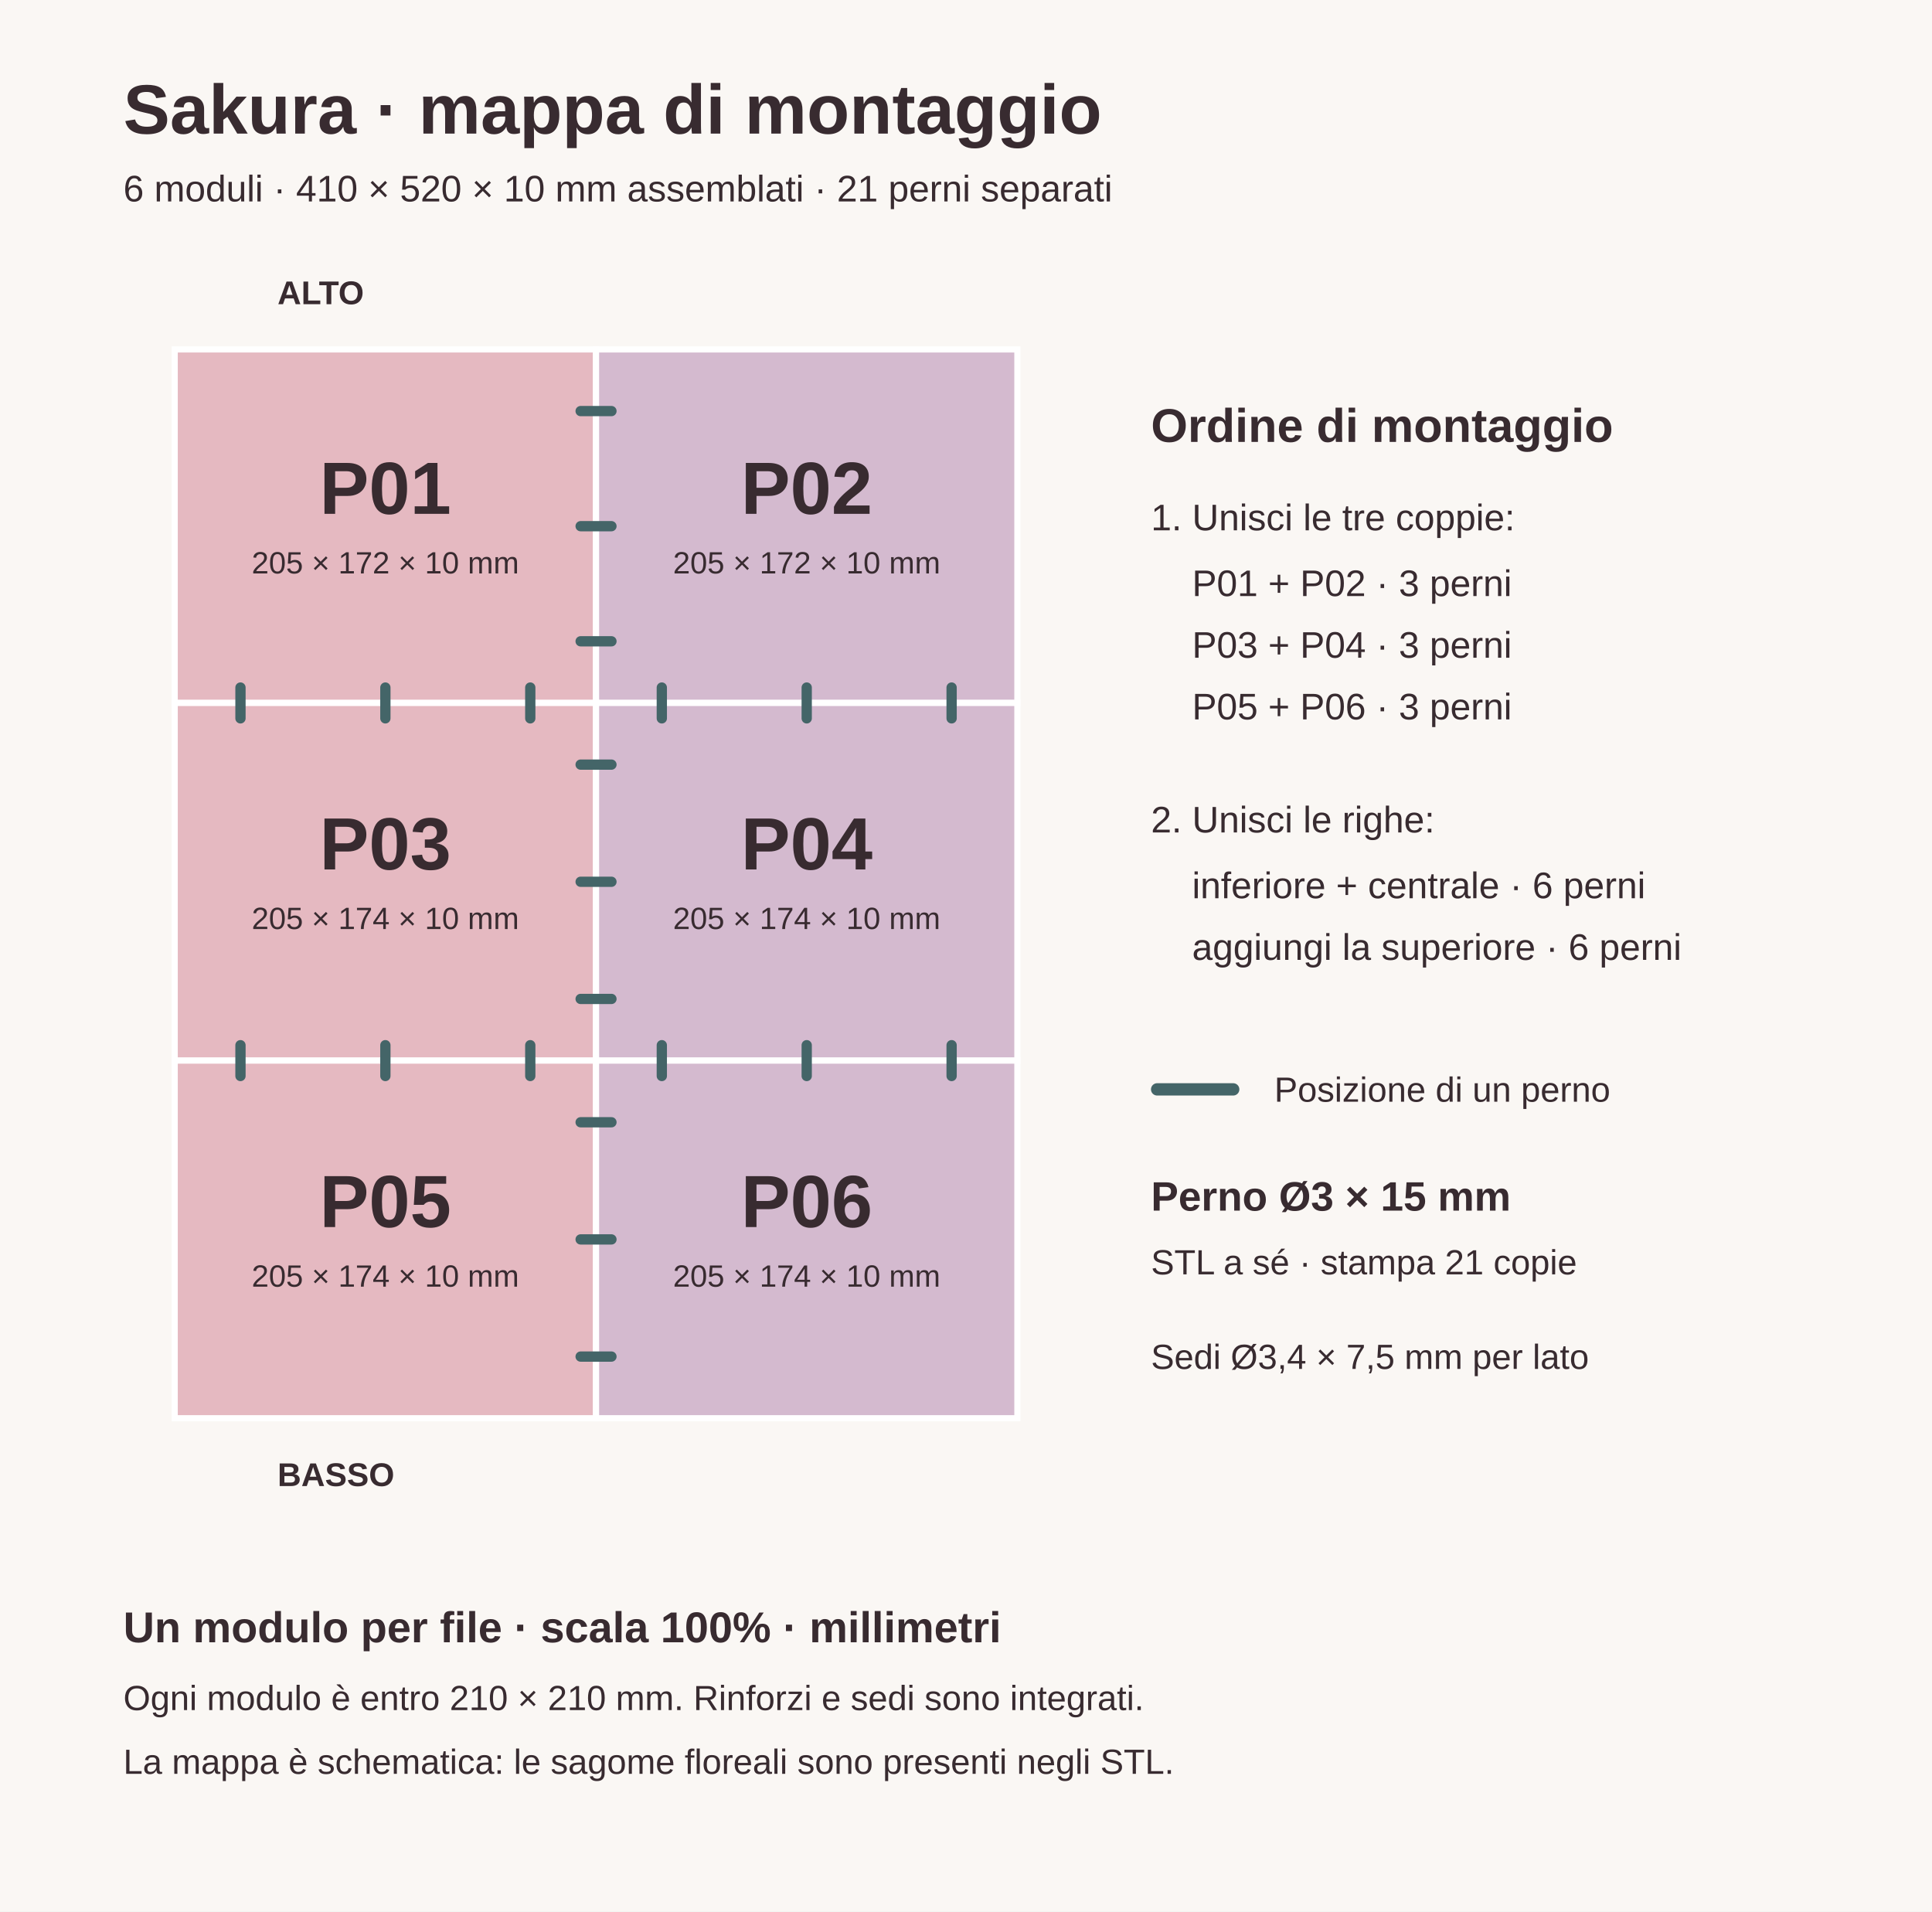
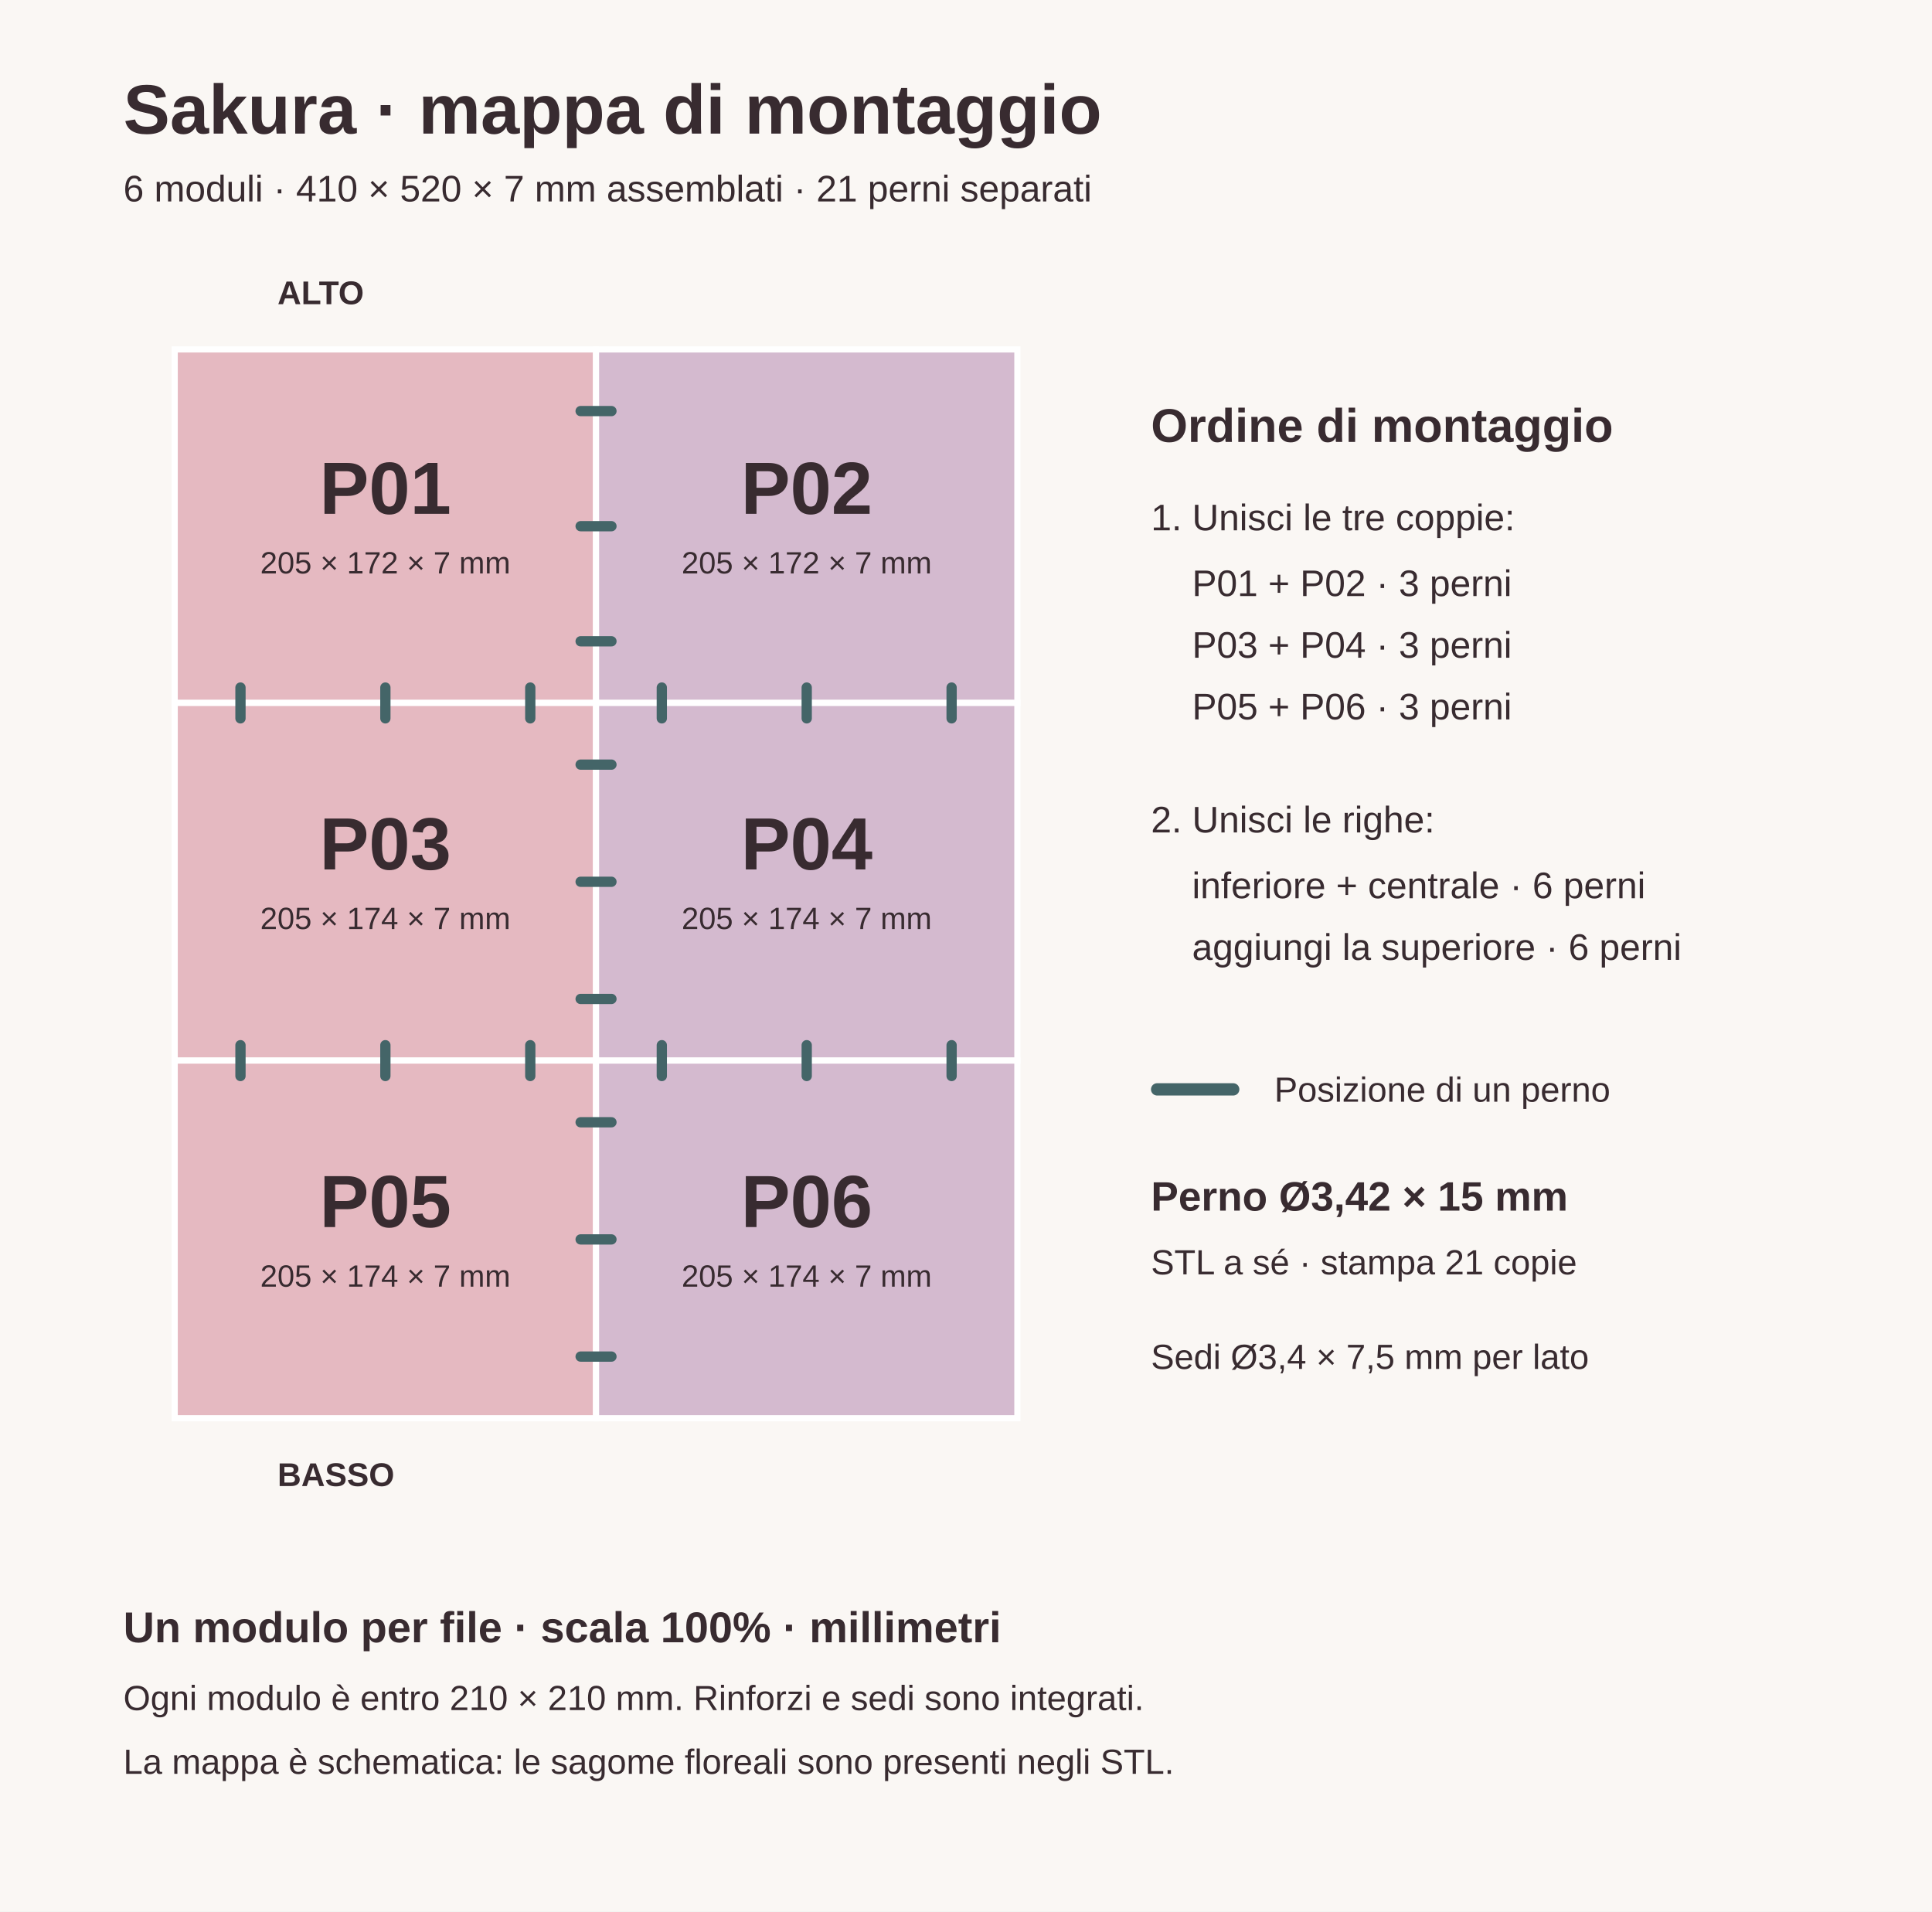
<svg xmlns="http://www.w3.org/2000/svg" width="940" height="930" viewBox="0 0 940 930">
  <rect width="940" height="930" fill="#faf7f4" />
  <g font-family="Segoe UI,Arial,sans-serif" fill="#382b30">
    <text x="60" y="65" font-size="34" font-weight="700">Sakura · mappa di montaggio</text>
-     <text x="60" y="98" font-size="18">6 moduli · 410 × 520 × 10 mm assemblati · 21 perni separati</text>
+     <text x="60" y="98" font-size="18">6 moduli · 410 × 520 × 7 mm assemblati · 21 perni separati</text>
    <text x="135" y="148" font-size="16" font-weight="700">ALTO</text>
    <rect x="85" y="170" width="205" height="172" fill="#e5b9c1" stroke="#fff" stroke-width="3" />
    <text x="187.5" y="250.0" text-anchor="middle" font-size="36" font-weight="700">P01</text>
-     <text x="187.5" y="279.0" text-anchor="middle" font-size="15">205 × 172 × 10 mm</text>
+     <text x="187.5" y="279.0" text-anchor="middle" font-size="15">205 × 172 × 7 mm</text>
    <rect x="290" y="170" width="205" height="172" fill="#d4bacf" stroke="#fff" stroke-width="3" />
    <text x="392.5" y="250.0" text-anchor="middle" font-size="36" font-weight="700">P02</text>
-     <text x="392.5" y="279.0" text-anchor="middle" font-size="15">205 × 172 × 10 mm</text>
+     <text x="392.5" y="279.0" text-anchor="middle" font-size="15">205 × 172 × 7 mm</text>
    <rect x="85" y="342" width="205" height="174" fill="#e5b9c1" stroke="#fff" stroke-width="3" />
    <text x="187.5" y="423.0" text-anchor="middle" font-size="36" font-weight="700">P03</text>
-     <text x="187.5" y="452.0" text-anchor="middle" font-size="15">205 × 174 × 10 mm</text>
+     <text x="187.5" y="452.0" text-anchor="middle" font-size="15">205 × 174 × 7 mm</text>
    <rect x="290" y="342" width="205" height="174" fill="#d4bacf" stroke="#fff" stroke-width="3" />
    <text x="392.5" y="423.0" text-anchor="middle" font-size="36" font-weight="700">P04</text>
-     <text x="392.5" y="452.0" text-anchor="middle" font-size="15">205 × 174 × 10 mm</text>
+     <text x="392.5" y="452.0" text-anchor="middle" font-size="15">205 × 174 × 7 mm</text>
    <rect x="85" y="516" width="205" height="174" fill="#e5b9c1" stroke="#fff" stroke-width="3" />
    <text x="187.5" y="597.0" text-anchor="middle" font-size="36" font-weight="700">P05</text>
-     <text x="187.5" y="626.0" text-anchor="middle" font-size="15">205 × 174 × 10 mm</text>
+     <text x="187.5" y="626.0" text-anchor="middle" font-size="15">205 × 174 × 7 mm</text>
    <rect x="290" y="516" width="205" height="174" fill="#d4bacf" stroke="#fff" stroke-width="3" />
    <text x="392.5" y="597.0" text-anchor="middle" font-size="36" font-weight="700">P06</text>
-     <text x="392.5" y="626.0" text-anchor="middle" font-size="15">205 × 174 × 10 mm</text>
+     <text x="392.5" y="626.0" text-anchor="middle" font-size="15">205 × 174 × 7 mm</text>
    <line x1="282.5" y1="660" x2="297.5" y2="660" stroke="#446568" stroke-width="5" stroke-linecap="round" />
    <line x1="282.5" y1="603" x2="297.5" y2="603" stroke="#446568" stroke-width="5" stroke-linecap="round" />
    <line x1="282.5" y1="546" x2="297.5" y2="546" stroke="#446568" stroke-width="5" stroke-linecap="round" />
    <line x1="282.5" y1="486" x2="297.5" y2="486" stroke="#446568" stroke-width="5" stroke-linecap="round" />
    <line x1="282.5" y1="429" x2="297.5" y2="429" stroke="#446568" stroke-width="5" stroke-linecap="round" />
    <line x1="282.5" y1="372" x2="297.5" y2="372" stroke="#446568" stroke-width="5" stroke-linecap="round" />
    <line x1="282.5" y1="312" x2="297.5" y2="312" stroke="#446568" stroke-width="5" stroke-linecap="round" />
    <line x1="282.5" y1="256" x2="297.5" y2="256" stroke="#446568" stroke-width="5" stroke-linecap="round" />
    <line x1="282.5" y1="200" x2="297.5" y2="200" stroke="#446568" stroke-width="5" stroke-linecap="round" />
    <line x1="117" y1="508.5" x2="117" y2="523.5" stroke="#446568" stroke-width="5" stroke-linecap="round" />
    <line x1="187.5" y1="508.5" x2="187.5" y2="523.5" stroke="#446568" stroke-width="5" stroke-linecap="round" />
    <line x1="258" y1="508.5" x2="258" y2="523.5" stroke="#446568" stroke-width="5" stroke-linecap="round" />
    <line x1="322" y1="508.5" x2="322" y2="523.5" stroke="#446568" stroke-width="5" stroke-linecap="round" />
    <line x1="392.5" y1="508.5" x2="392.5" y2="523.5" stroke="#446568" stroke-width="5" stroke-linecap="round" />
    <line x1="463" y1="508.5" x2="463" y2="523.5" stroke="#446568" stroke-width="5" stroke-linecap="round" />
    <line x1="117" y1="334.5" x2="117" y2="349.5" stroke="#446568" stroke-width="5" stroke-linecap="round" />
    <line x1="187.5" y1="334.5" x2="187.5" y2="349.5" stroke="#446568" stroke-width="5" stroke-linecap="round" />
    <line x1="258" y1="334.5" x2="258" y2="349.5" stroke="#446568" stroke-width="5" stroke-linecap="round" />
    <line x1="322" y1="334.5" x2="322" y2="349.5" stroke="#446568" stroke-width="5" stroke-linecap="round" />
    <line x1="392.5" y1="334.5" x2="392.5" y2="349.5" stroke="#446568" stroke-width="5" stroke-linecap="round" />
    <line x1="463" y1="334.5" x2="463" y2="349.5" stroke="#446568" stroke-width="5" stroke-linecap="round" />
    <text x="135" y="723" font-size="16" font-weight="700">BASSO</text>
    <text x="560" y="215" font-size="23" font-weight="700">Ordine di montaggio</text>
    <text x="560" y="258" font-size="18">1. Unisci le tre coppie:</text>
    <text x="580" y="290" font-size="18">P01 + P02 · 3 perni</text>
    <text x="580" y="320" font-size="18">P03 + P04 · 3 perni</text>
    <text x="580" y="350" font-size="18">P05 + P06 · 3 perni</text>
    <text x="560" y="405" font-size="18">2. Unisci le righe:</text>
    <text x="580" y="437" font-size="18">inferiore + centrale · 6 perni</text>
    <text x="580" y="467" font-size="18">aggiungi la superiore · 6 perni</text>
    <line x1="563" y1="530" x2="600" y2="530" stroke="#446568" stroke-width="6" stroke-linecap="round" />
    <text x="620" y="536" font-size="17">Posizione di un perno</text>
-     <text x="560" y="589" font-size="20" font-weight="700">Perno Ø3 × 15 mm</text>
+     <text x="560" y="589" font-size="20" font-weight="700">Perno Ø3,42 × 15 mm</text>
    <text x="560" y="620" font-size="17">STL a sé · stampa 21 copie</text>
    <text x="560" y="666" font-size="17">Sedi Ø3,4 × 7,5 mm per lato</text>
    <text x="60" y="799" font-size="21" font-weight="700">Un modulo per file · scala 100% · millimetri</text>
    <text x="60" y="832" font-size="17">Ogni modulo è entro 210 × 210 mm. Rinforzi e sedi sono integrati.</text>
    <text x="60" y="863" font-size="17">La mappa è schematica: le sagome floreali sono presenti negli STL.</text>
  </g>
</svg>
